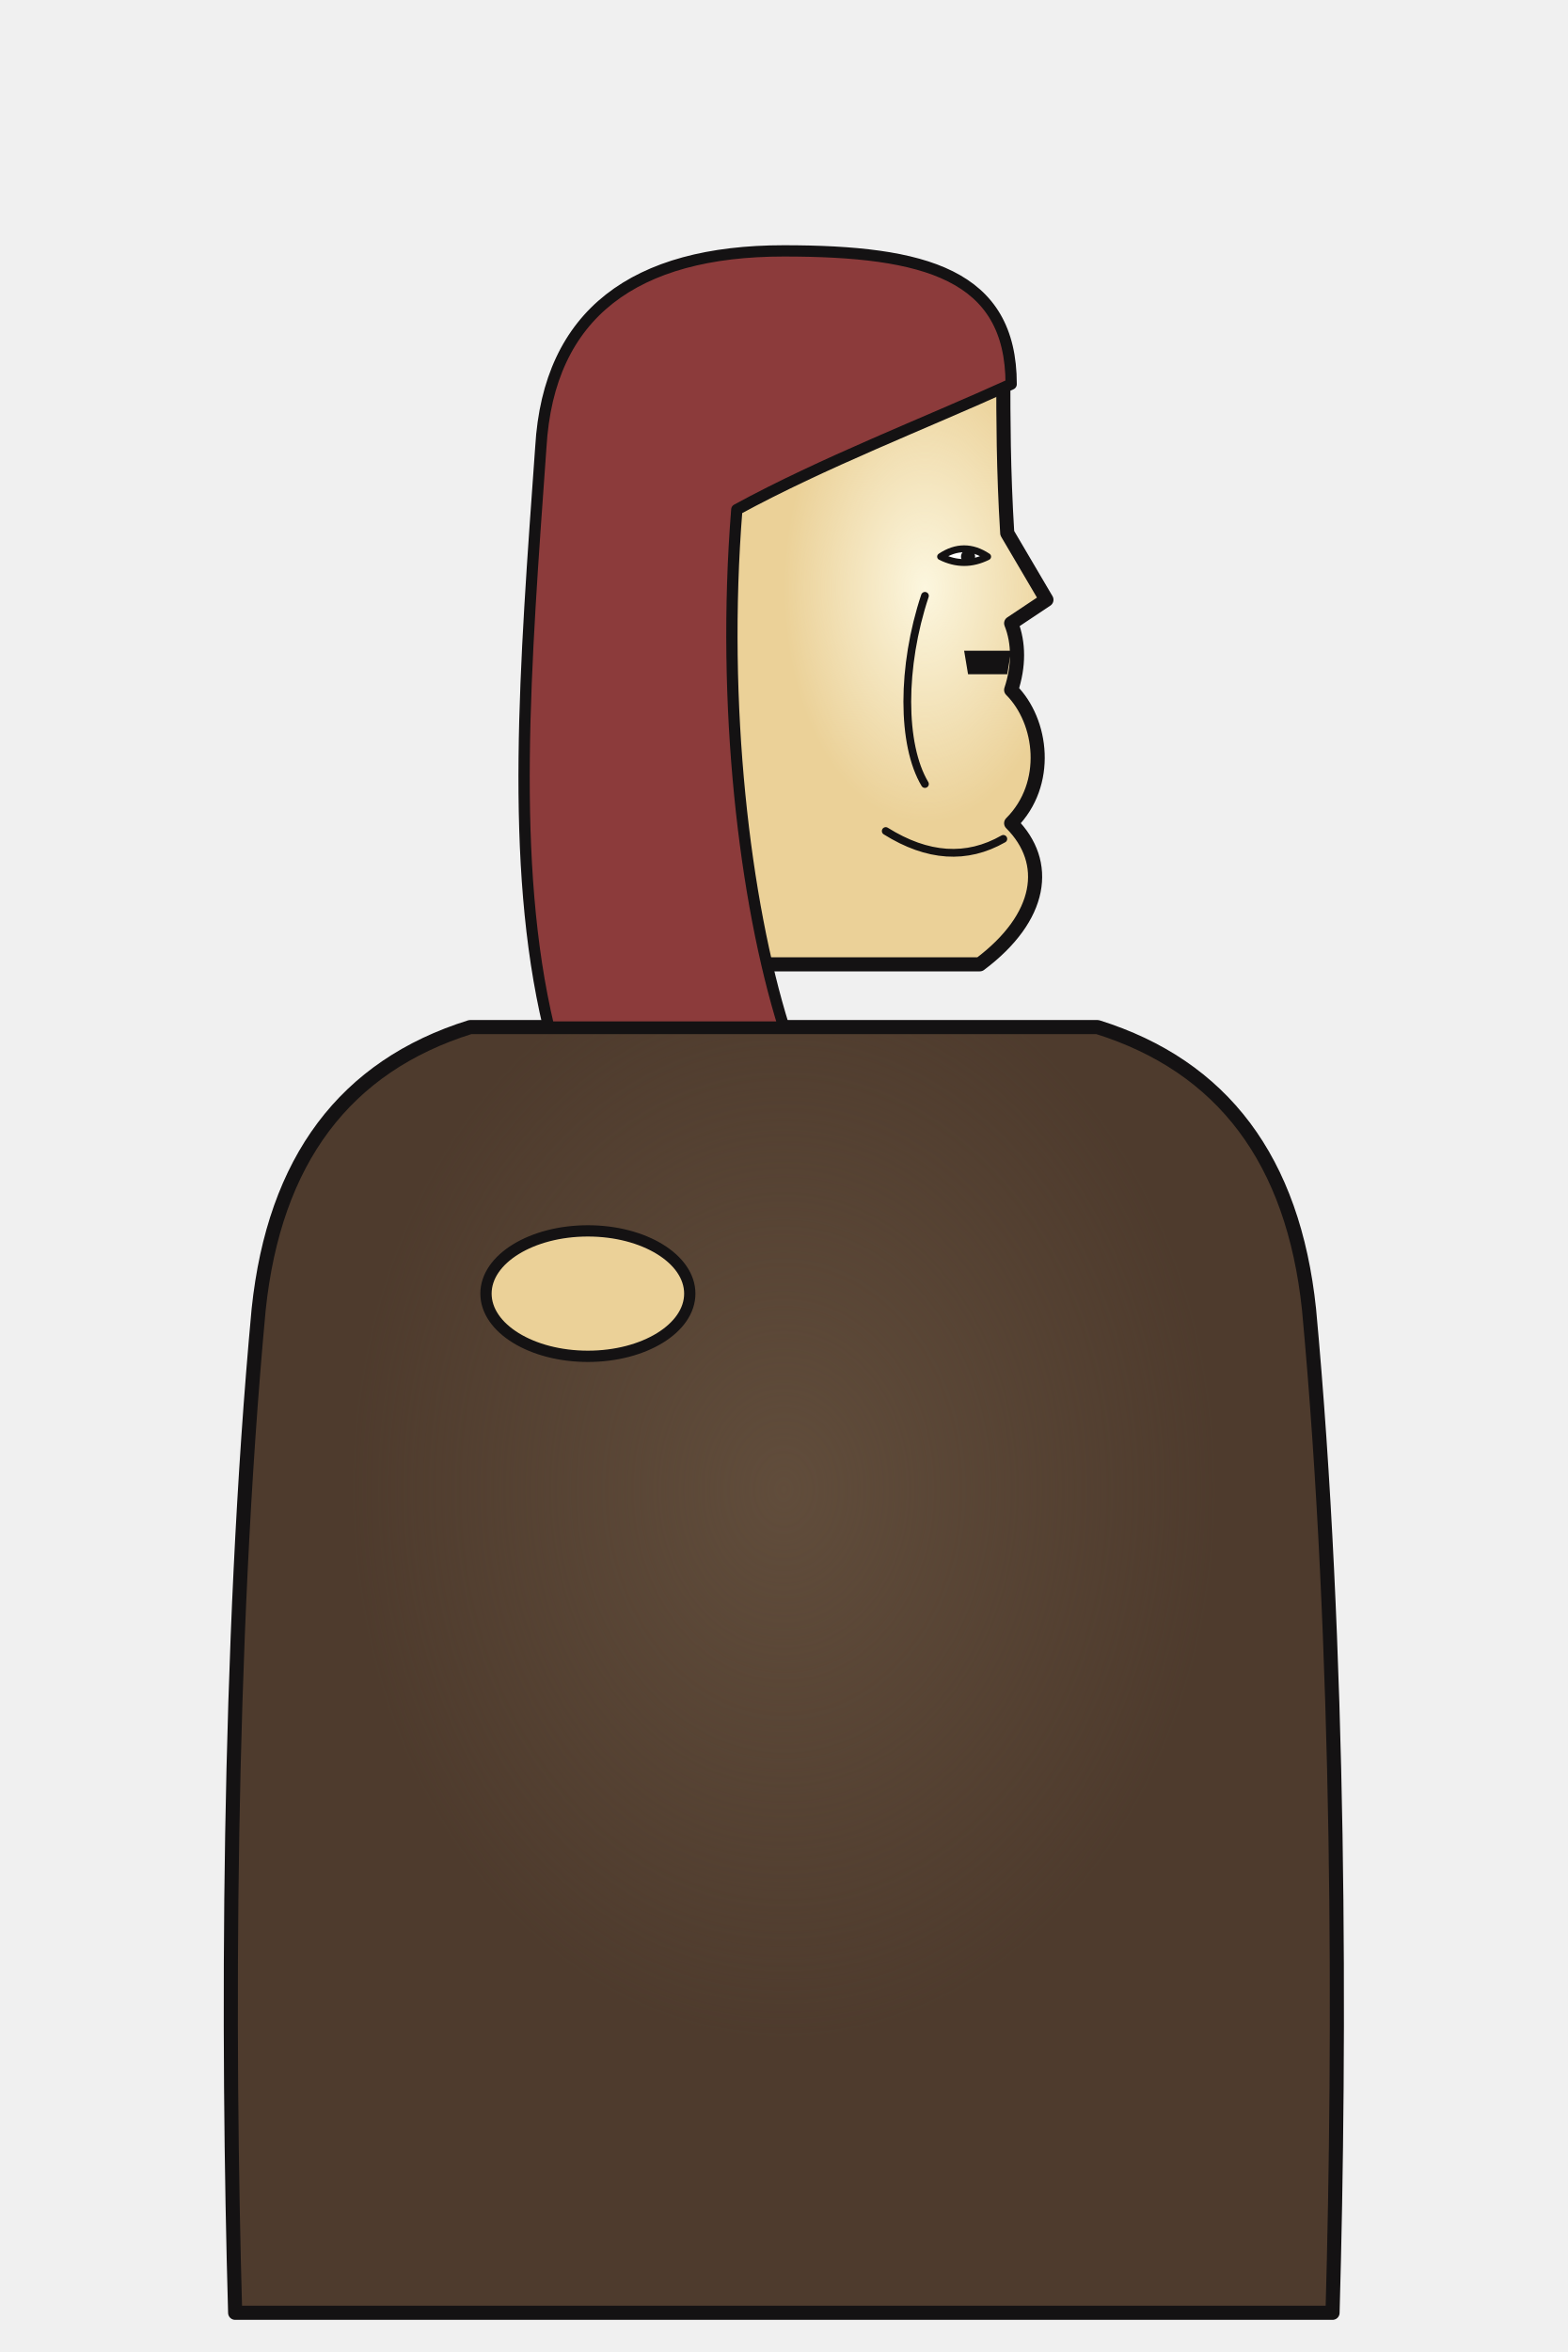
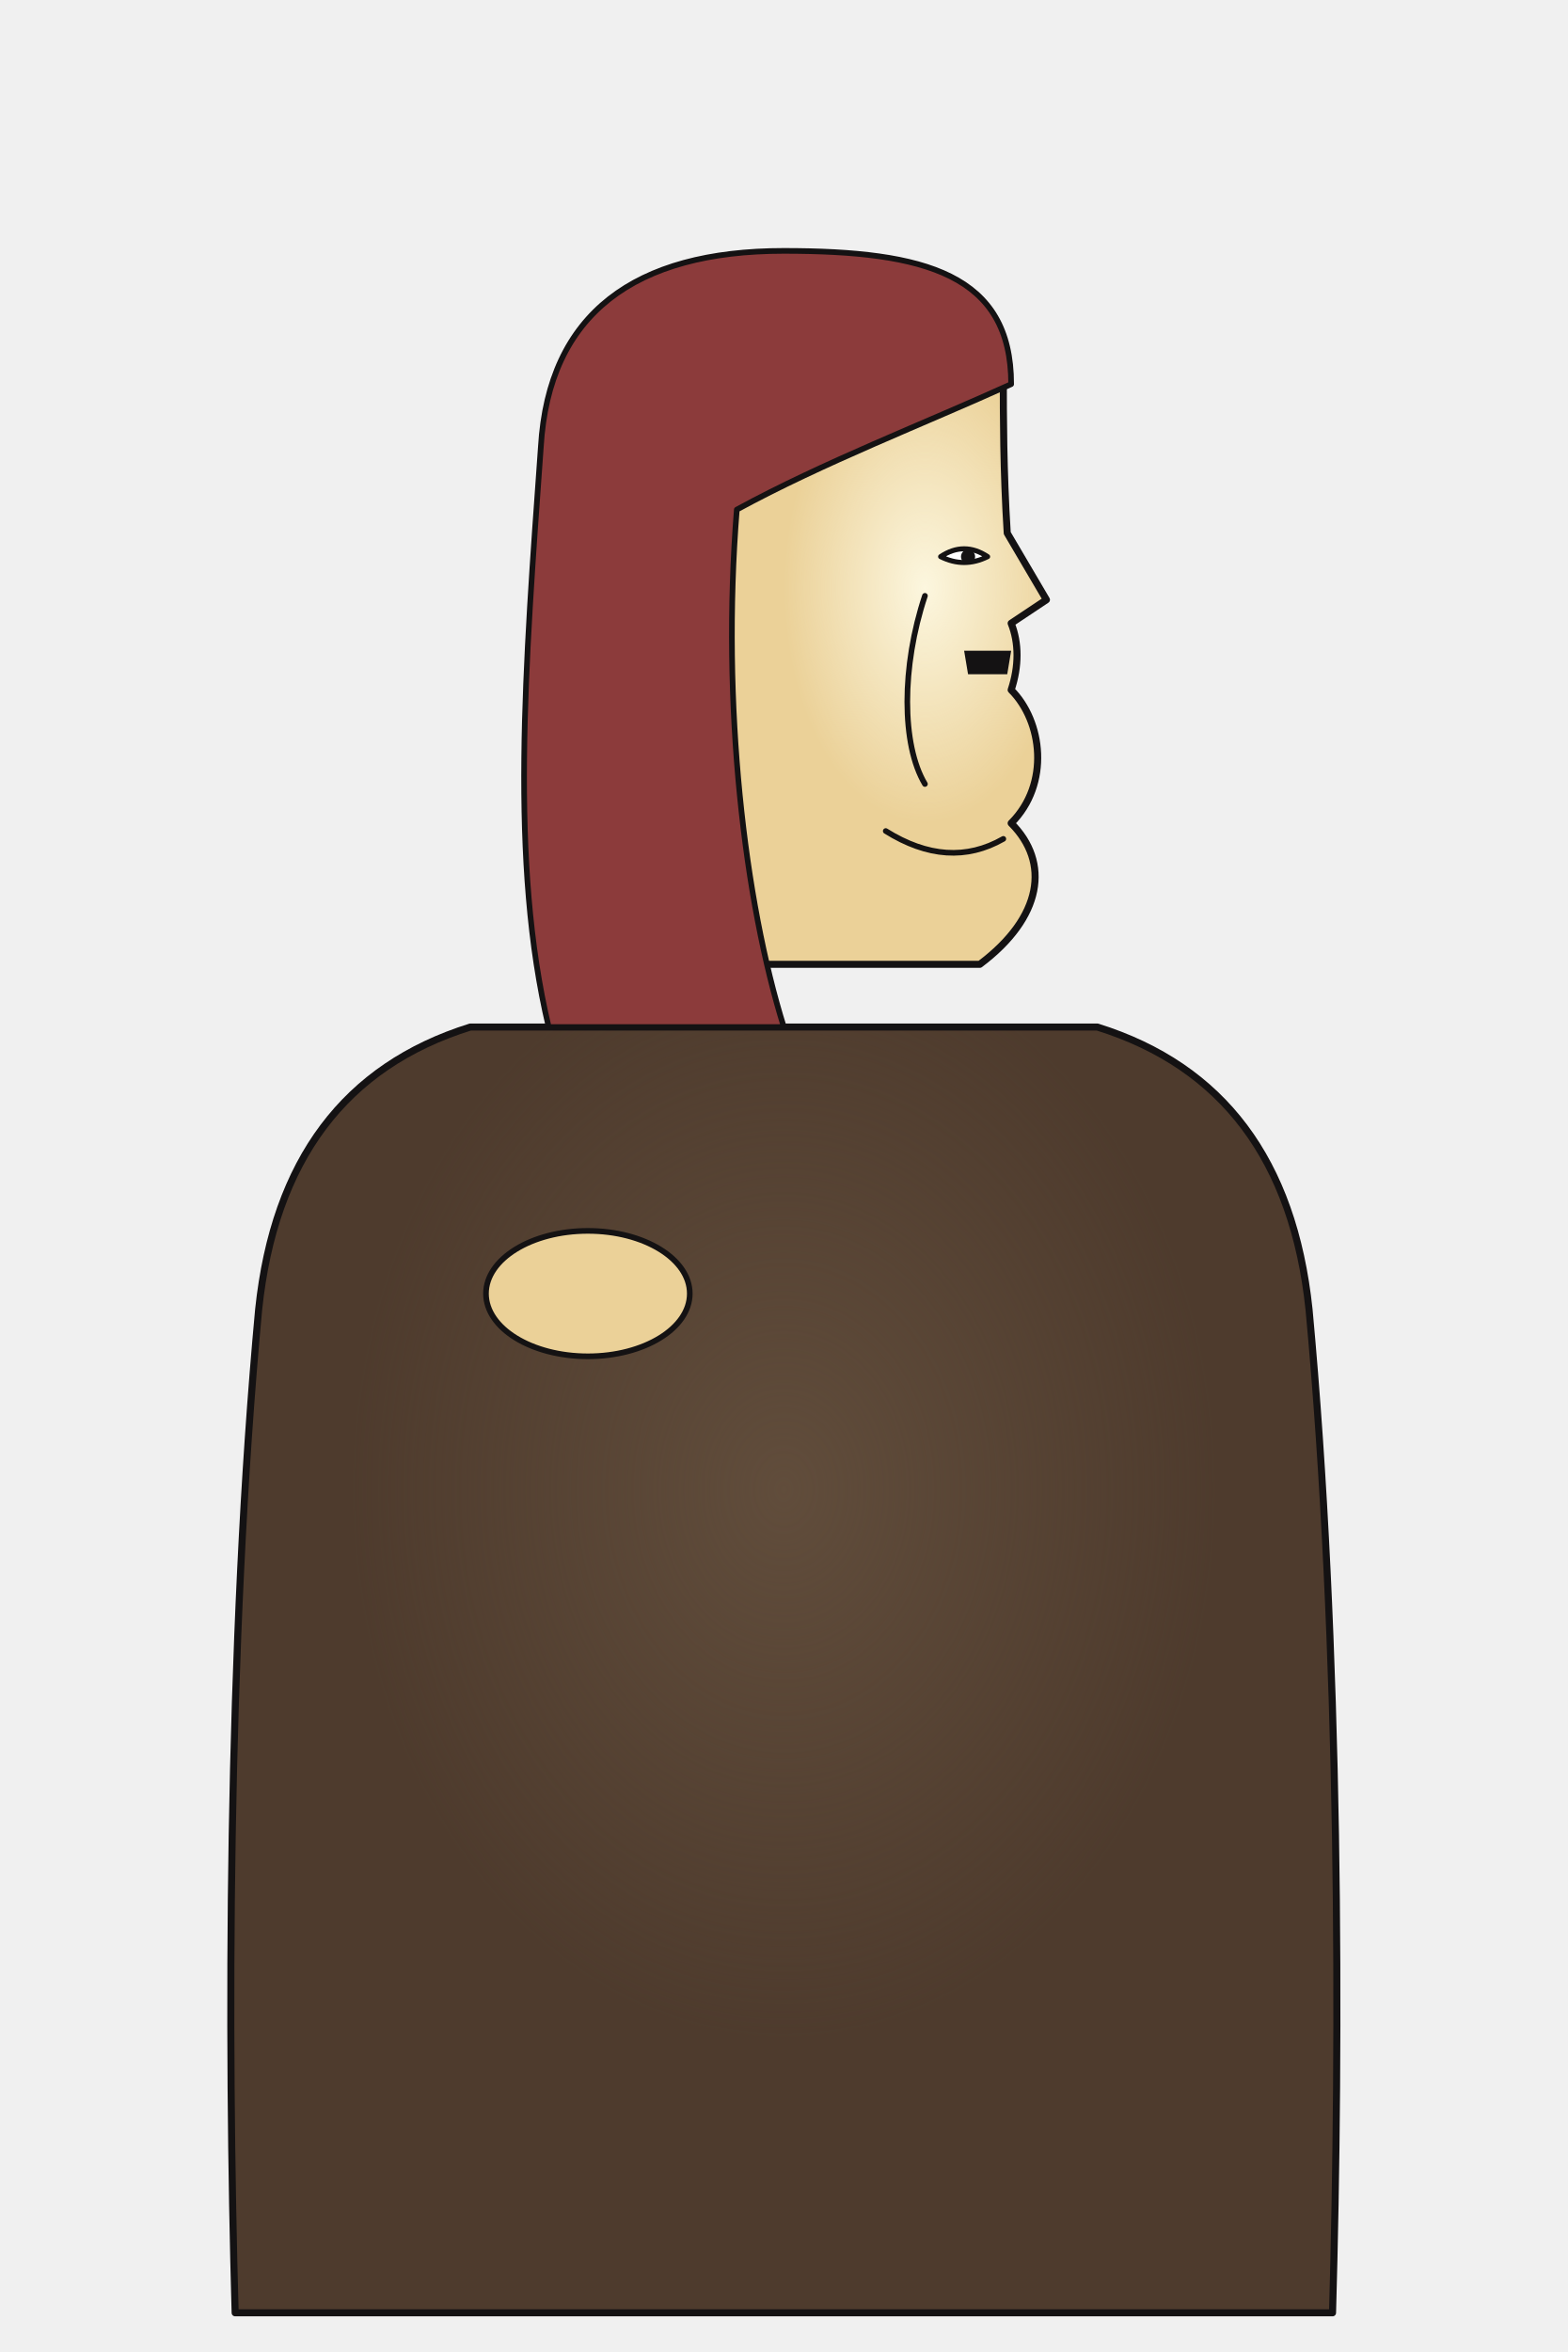
<svg xmlns="http://www.w3.org/2000/svg" width="800" height="1200" viewBox="0 0 400 600">
  <defs>
    <radialGradient id="g1">
      <stop offset="0" stop-color="#64503E" stop-opacity="0.85" />
      <stop offset="0.0" stop-color="#64503E" stop-opacity="0.85" />
      <stop offset="1" stop-color="#64503E" stop-opacity="0" />
    </radialGradient>
    <clipPath id="s1">
      <path d="M120,262 C88,272 70,296 66,334 C58,420 58,520 60,590 L340,590 C342,520 342,420 334,334 C330,296 312,272 280,262 Z" />
    </clipPath>
    <radialGradient id="g2">
      <stop offset="0" stop-color="#FFFDEB" stop-opacity="0.85" />
      <stop offset="0.0" stop-color="#FFFDEB" stop-opacity="0.85" />
      <stop offset="1" stop-color="#FFFDEB" stop-opacity="0" />
    </radialGradient>
    <clipPath id="s2">
      <path d="M156,96 C151,130 151,190 156,246 L250,246 C266,234 268,220 258,210 C268,200 266,184 258,176 C260,170 260,164 258,159 L267,153 L257,136 C256,120 256,106 256,96 Z" />
    </clipPath>
  </defs>
  <path d="M120,262 C88,272 70,296 66,334 C58,420 58,520 60,590 L340,590 C342,520 342,420 334,334 C330,296 312,272 280,262 Z" fill="#4E3B2D" />
  <g clip-path="url(#s1)">
    <ellipse cx="200" cy="380" rx="110" ry="140" fill="url(#g1)" />
  </g>
-   <path d="M120,262 C88,272 70,296 66,334 C58,420 58,520 60,590 L340,590 C342,520 342,420 334,334 C330,296 312,272 280,262 Z" fill="none" stroke="#141213" stroke-width="3.6" stroke-linejoin="round" stroke-linecap="round" />
+   <path d="M120,262 C88,272 70,296 66,334 C58,420 58,520 60,590 L340,590 C342,520 342,420 334,334 C330,296 312,272 280,262 Z" fill="none" stroke="#141213" stroke-width="1.8" stroke-linejoin="round" stroke-linecap="round" />
  <path d="M156,96 C151,130 151,190 156,246 L250,246 C266,234 268,220 258,210 C268,200 266,184 258,176 C260,170 260,164 258,159 L267,153 L257,136 C256,120 256,106 256,96 Z" fill="#EBD198" />
  <g clip-path="url(#s2)">
    <ellipse cx="236" cy="150" rx="36" ry="60" fill="url(#g2)" />
  </g>
-   <path d="M156,96 C151,130 151,190 156,246 L250,246 C266,234 268,220 258,210 C268,200 266,184 258,176 C260,170 260,164 258,159 L267,153 L257,136 C256,120 256,106 256,96 Z" fill="none" stroke="#141213" stroke-width="3.6" stroke-linejoin="round" stroke-linecap="round" />
-   <path d="M240,142 Q246,138 252,142 Q246,145 240,142 Z" fill="#FFFFFF" stroke="#141213" stroke-width="1.76" stroke-linejoin="round" stroke-linecap="round" />
+   <path d="M156,96 C151,130 151,190 156,246 L250,246 C266,234 268,220 258,210 C268,200 266,184 258,176 C260,170 260,164 258,159 L267,153 L257,136 C256,120 256,106 256,96 Z" fill="none" stroke="#141213" stroke-width="1.8" stroke-linejoin="round" stroke-linecap="round" />
+   <path d="M240,142 Q246,138 252,142 Q246,145 240,142 Z" fill="#FFFFFF" stroke="#141213" stroke-width="1.28" stroke-linejoin="round" stroke-linecap="round" />
  <ellipse cx="247.0" cy="142.0" rx="1.8" ry="1.8" fill="#141213" />
  <path d="M246,166 L258,166 L257,172 L247,172 Z" fill="#141213" />
-   <path d="M236,152 C230,170 230,190 236,200 M226,212 Q242,222 256,214" fill="none" stroke="#141213" stroke-width="1.98" stroke-linejoin="round" stroke-linecap="round" />
-   <path d="M258,98 C258,70 236,64 200,64 C162,64 140,80 138,114 C134,170 130,220 140,262 L200,262 C190,230 184,180 188,130 C210,118 236,108 258,98 Z" fill="#8C3B3B" stroke="#141213" stroke-width="2.88" stroke-linejoin="round" stroke-linecap="round" />
-   <ellipse cx="150.0" cy="330.0" rx="26.0" ry="16.0" fill="#EBD198" stroke="#141213" stroke-width="2.88" />
+   <path d="M236,152 C230,170 230,190 236,200 M226,212 Q242,222 256,214" fill="none" stroke="#141213" stroke-width="1.44" stroke-linejoin="round" stroke-linecap="round" />
+   <path d="M258,98 C258,70 236,64 200,64 C162,64 140,80 138,114 C134,170 130,220 140,262 L200,262 C190,230 184,180 188,130 C210,118 236,108 258,98 Z" fill="#8C3B3B" stroke="#141213" stroke-width="1.44" stroke-linejoin="round" stroke-linecap="round" />
+   <ellipse cx="150.0" cy="330.0" rx="26.0" ry="16.0" fill="#EBD198" stroke="#141213" stroke-width="1.44" />
</svg>
